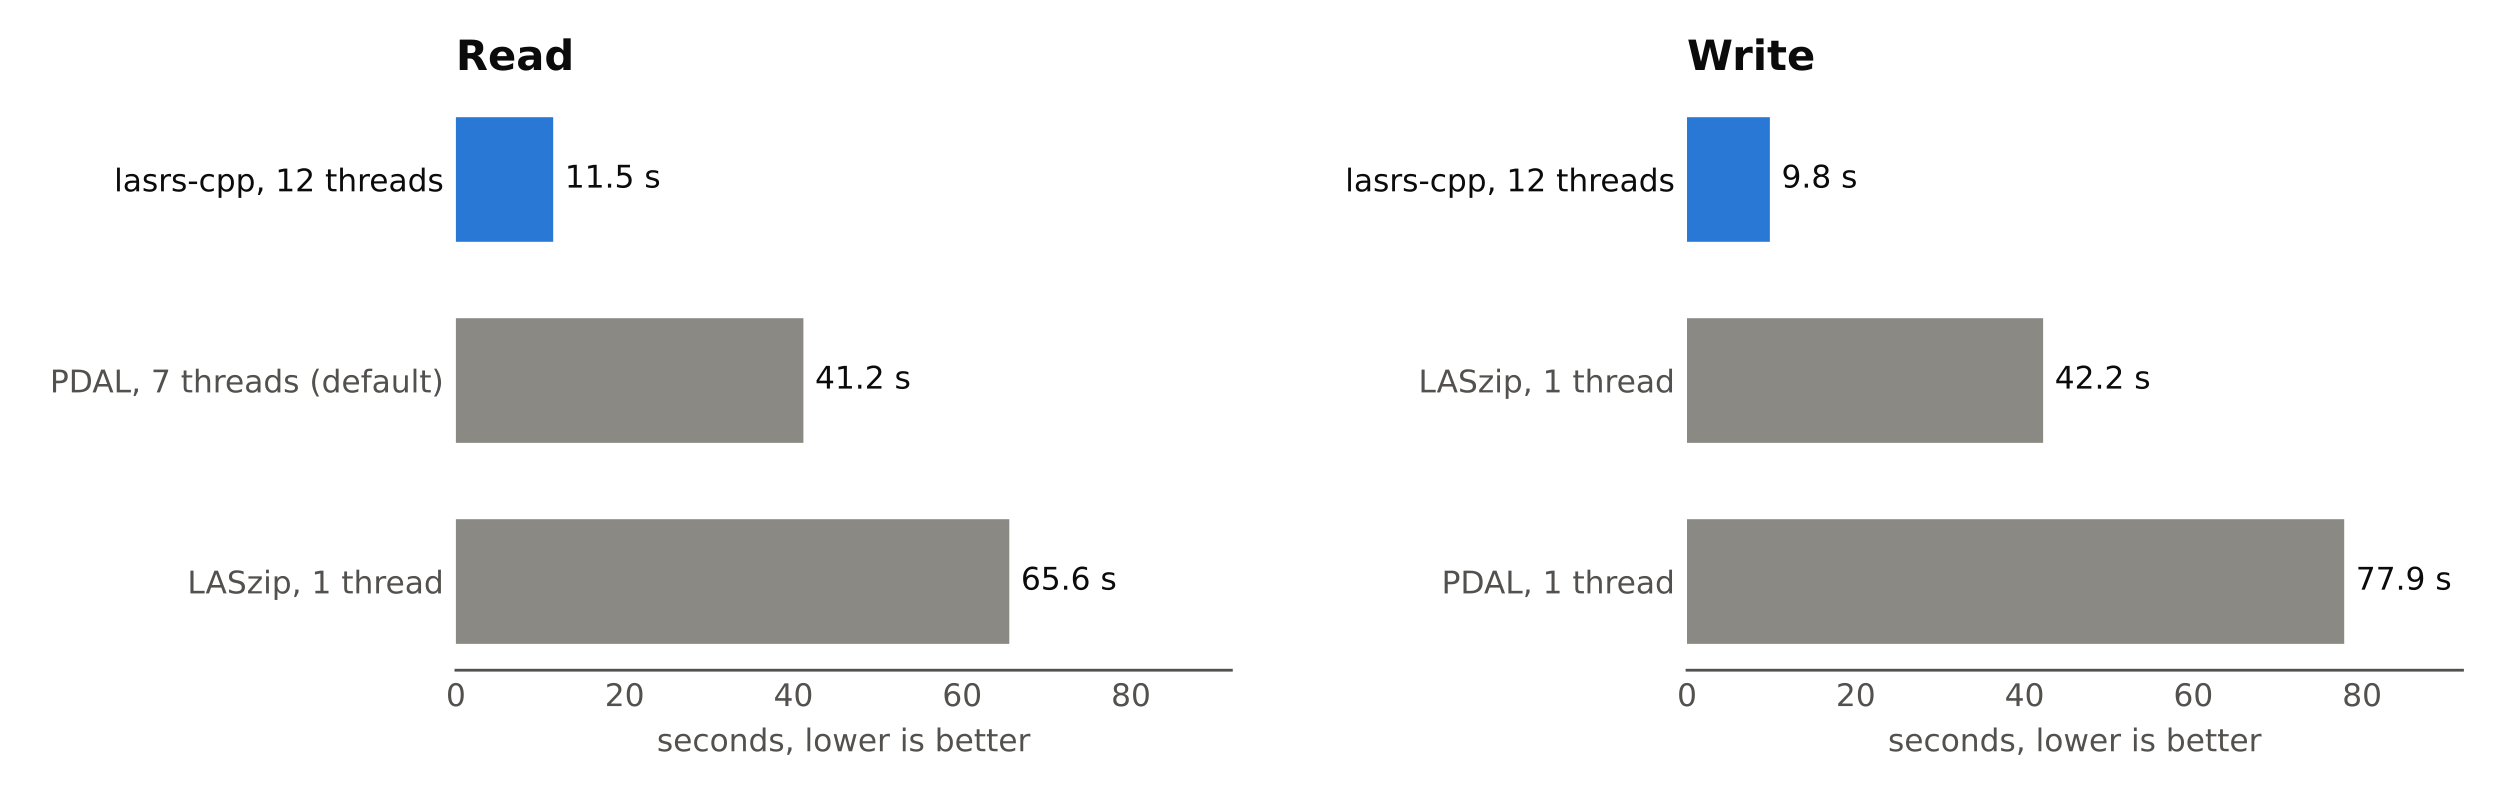
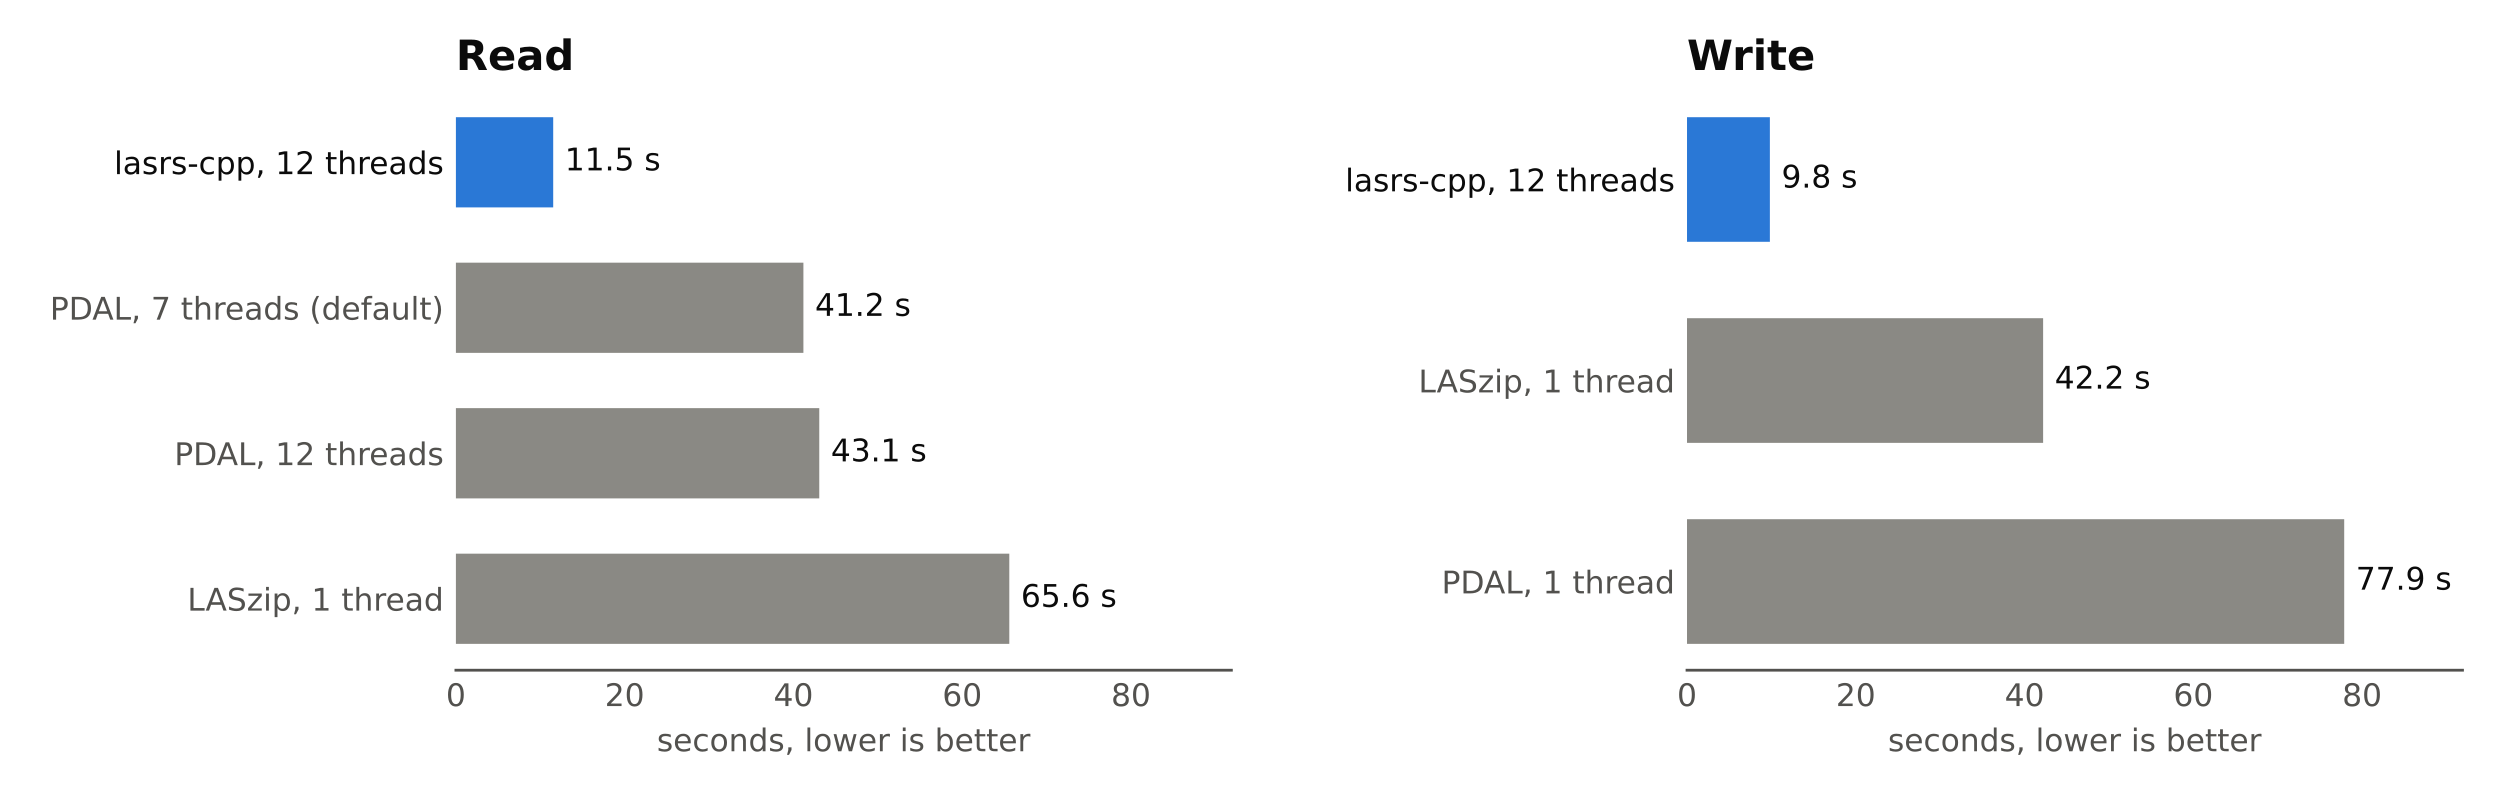
<svg xmlns="http://www.w3.org/2000/svg" xmlns:xlink="http://www.w3.org/1999/xlink" width="720pt" height="230.4pt" viewBox="0 0 720 230.4" version="1.1">
  <defs>
    <style type="text/css">*{stroke-linejoin: round; stroke-linecap: butt}</style>
  </defs>
  <g id="figure_1">
    <g id="patch_1">
      <path d="M 0 230.4  L 720 230.4  L 720 0  L 0 0  L 0 230.4  z " style="fill: none; opacity: 0" />
    </g>
    <g id="axes_1">
      <g id="patch_2">
        <path d="M 131.3 193.018  L 354.641 193.018  L 354.641 26.16  L 131.3 26.16  L 131.3 193.018  z " style="fill: none" />
      </g>
      <g id="patch_3">
-         <path d="M 131.3 185.433  L 290.679 185.433  L 290.679 149.538  L 131.3 149.538  z " clip-path="url(#p84e9745250)" style="fill: #8a8984" />
+         <path d="M 131.3 185.433  L 290.679 185.433  L 290.679 159.454  L 131.3 159.454  z " clip-path="url(#p84e9745250)" style="fill: #8a8984" />
      </g>
      <g id="patch_4">
-         <path d="M 131.3 127.537  L 231.38 127.537  L 231.38 91.641  L 131.3 91.641  z " clip-path="url(#p84e9745250)" style="fill: #8a8984" />
+         <path d="M 131.3 143.53  L 235.949 143.53  L 235.949 117.551  L 131.3 117.551  z " clip-path="url(#p84e9745250)" style="fill: #8a8984" />
      </g>
      <g id="patch_5">
-         <path d="M 131.3 69.64  L 159.321 69.64  L 159.321 33.744  L 131.3 33.744  z " clip-path="url(#p84e9745250)" style="fill: #2a78d6" />
+         <path d="M 131.3 101.627  L 231.38 101.627  L 231.38 75.647  L 131.3 75.647  z " clip-path="url(#p84e9745250)" style="fill: #8a8984" />
+       </g>
+       <g id="patch_6">
+         <path d="M 131.3 59.724  L 159.321 59.724  L 159.321 33.744  L 131.3 33.744  z " clip-path="url(#p84e9745250)" style="fill: #2a78d6" />
      </g>
      <g id="matplotlib.axis_1">
        <g id="xtick_1">
          <g id="line2d_1" />
          <g id="text_1">
            <g style="fill: #52514e" transform="translate(128.4369 203.3558) scale(0.09 -0.09)">
              <defs>
                <path id="DejaVuSans-13" d="M 2034 4250  Q 1547 4250 1301 3770  Q 1056 3291 1056 2328  Q 1056 1369 1301 889  Q 1547 409 2034 409  Q 2525 409 2770 889  Q 3016 1369 3016 2328  Q 3016 3291 2770 3770  Q 2525 4250 2034 4250  z M 2034 4750  Q 2819 4750 3233 4129  Q 3647 3509 3647 2328  Q 3647 1150 3233 529  Q 2819 -91 2034 -91  Q 1250 -91 836 529  Q 422 1150 422 2328  Q 422 3509 836 4129  Q 1250 4750 2034 4750  z " transform="scale(0.015625)" />
              </defs>
              <use xlink:href="#DejaVuSans-13" />
            </g>
          </g>
        </g>
        <g id="xtick_2">
          <g id="line2d_2" />
          <g id="text_2">
            <g style="fill: #52514e" transform="translate(174.1799 203.3558) scale(0.09 -0.09)">
              <defs>
                <path id="DejaVuSans-15" d="M 1228 531  L 3431 531  L 3431 0  L 469 0  L 469 531  Q 828 903 1448 1529  Q 2069 2156 2228 2338  Q 2531 2678 2651 2914  Q 2772 3150 2772 3378  Q 2772 3750 2511 3984  Q 2250 4219 1831 4219  Q 1534 4219 1204 4116  Q 875 4013 500 3803  L 500 4441  Q 881 4594 1212 4672  Q 1544 4750 1819 4750  Q 2544 4750 2975 4387  Q 3406 4025 3406 3419  Q 3406 3131 3298 2873  Q 3191 2616 2906 2266  Q 2828 2175 2409 1742  Q 1991 1309 1228 531  z " transform="scale(0.015625)" />
              </defs>
              <use xlink:href="#DejaVuSans-15" />
              <use xlink:href="#DejaVuSans-13" transform="translate(63.625 0)" />
            </g>
          </g>
        </g>
        <g id="xtick_3">
          <g id="line2d_3" />
          <g id="text_3">
            <g style="fill: #52514e" transform="translate(222.786 203.3558) scale(0.09 -0.09)">
              <defs>
                <path id="DejaVuSans-17" d="M 2419 4116  L 825 1625  L 2419 1625  L 2419 4116  z M 2253 4666  L 3047 4666  L 3047 1625  L 3713 1625  L 3713 1100  L 3047 1100  L 3047 0  L 2419 0  L 2419 1100  L 313 1100  L 313 1709  L 2253 4666  z " transform="scale(0.015625)" />
              </defs>
              <use xlink:href="#DejaVuSans-17" />
              <use xlink:href="#DejaVuSans-13" transform="translate(63.625 0)" />
            </g>
          </g>
        </g>
        <g id="xtick_4">
          <g id="line2d_4" />
          <g id="text_4">
            <g style="fill: #52514e" transform="translate(271.3921 203.3558) scale(0.09 -0.09)">
              <defs>
                <path id="DejaVuSans-19" d="M 2113 2584  Q 1688 2584 1439 2293  Q 1191 2003 1191 1497  Q 1191 994 1439 701  Q 1688 409 2113 409  Q 2538 409 2786 701  Q 3034 994 3034 1497  Q 3034 2003 2786 2293  Q 2538 2584 2113 2584  z M 3366 4563  L 3366 3988  Q 3128 4100 2886 4159  Q 2644 4219 2406 4219  Q 1781 4219 1451 3797  Q 1122 3375 1075 2522  Q 1259 2794 1537 2939  Q 1816 3084 2150 3084  Q 2853 3084 3261 2657  Q 3669 2231 3669 1497  Q 3669 778 3244 343  Q 2819 -91 2113 -91  Q 1303 -91 875 529  Q 447 1150 447 2328  Q 447 3434 972 4092  Q 1497 4750 2381 4750  Q 2619 4750 2861 4703  Q 3103 4656 3366 4563  z " transform="scale(0.015625)" />
              </defs>
              <use xlink:href="#DejaVuSans-19" />
              <use xlink:href="#DejaVuSans-13" transform="translate(63.625 0)" />
            </g>
          </g>
        </g>
        <g id="xtick_5">
          <g id="line2d_5" />
          <g id="text_5">
            <g style="fill: #52514e" transform="translate(319.9982 203.3558) scale(0.09 -0.09)">
              <defs>
                <path id="DejaVuSans-1b" d="M 2034 2216  Q 1584 2216 1326 1975  Q 1069 1734 1069 1313  Q 1069 891 1326 650  Q 1584 409 2034 409  Q 2484 409 2743 651  Q 3003 894 3003 1313  Q 3003 1734 2745 1975  Q 2488 2216 2034 2216  z M 1403 2484  Q 997 2584 770 2862  Q 544 3141 544 3541  Q 544 4100 942 4425  Q 1341 4750 2034 4750  Q 2731 4750 3128 4425  Q 3525 4100 3525 3541  Q 3525 3141 3298 2862  Q 3072 2584 2669 2484  Q 3125 2378 3379 2068  Q 3634 1759 3634 1313  Q 3634 634 3220 271  Q 2806 -91 2034 -91  Q 1263 -91 848 271  Q 434 634 434 1313  Q 434 1759 690 2068  Q 947 2378 1403 2484  z M 1172 3481  Q 1172 3119 1398 2916  Q 1625 2713 2034 2713  Q 2441 2713 2670 2916  Q 2900 3119 2900 3481  Q 2900 3844 2670 4047  Q 2441 4250 2034 4250  Q 1625 4250 1398 4047  Q 1172 3844 1172 3481  z " transform="scale(0.015625)" />
              </defs>
              <use xlink:href="#DejaVuSans-1b" />
              <use xlink:href="#DejaVuSans-13" transform="translate(63.625 0)" />
            </g>
          </g>
        </g>
        <g id="text_6">
          <g style="fill: #52514e" transform="translate(189.1865 216.3565) scale(0.09 -0.09)">
            <defs>
              <path id="DejaVuSans-56" d="M 2834 3397  L 2834 2853  Q 2591 2978 2328 3040  Q 2066 3103 1784 3103  Q 1356 3103 1142 2972  Q 928 2841 928 2578  Q 928 2378 1081 2264  Q 1234 2150 1697 2047  L 1894 2003  Q 2506 1872 2764 1633  Q 3022 1394 3022 966  Q 3022 478 2636 193  Q 2250 -91 1575 -91  Q 1294 -91 989 -36  Q 684 19 347 128  L 347 722  Q 666 556 975 473  Q 1284 391 1588 391  Q 1994 391 2212 530  Q 2431 669 2431 922  Q 2431 1156 2273 1281  Q 2116 1406 1581 1522  L 1381 1569  Q 847 1681 609 1914  Q 372 2147 372 2553  Q 372 3047 722 3315  Q 1072 3584 1716 3584  Q 2034 3584 2315 3537  Q 2597 3491 2834 3397  z " transform="scale(0.015625)" />
              <path id="DejaVuSans-48" d="M 3597 1894  L 3597 1613  L 953 1613  Q 991 1019 1311 708  Q 1631 397 2203 397  Q 2534 397 2845 478  Q 3156 559 3463 722  L 3463 178  Q 3153 47 2828 -22  Q 2503 -91 2169 -91  Q 1331 -91 842 396  Q 353 884 353 1716  Q 353 2575 817 3079  Q 1281 3584 2069 3584  Q 2775 3584 3186 3129  Q 3597 2675 3597 1894  z M 3022 2063  Q 3016 2534 2758 2815  Q 2500 3097 2075 3097  Q 1594 3097 1305 2825  Q 1016 2553 972 2059  L 3022 2063  z " transform="scale(0.015625)" />
              <path id="DejaVuSans-46" d="M 3122 3366  L 3122 2828  Q 2878 2963 2633 3030  Q 2388 3097 2138 3097  Q 1578 3097 1268 2742  Q 959 2388 959 1747  Q 959 1106 1268 751  Q 1578 397 2138 397  Q 2388 397 2633 464  Q 2878 531 3122 666  L 3122 134  Q 2881 22 2623 -34  Q 2366 -91 2075 -91  Q 1284 -91 818 406  Q 353 903 353 1747  Q 353 2603 823 3093  Q 1294 3584 2113 3584  Q 2378 3584 2631 3529  Q 2884 3475 3122 3366  z " transform="scale(0.015625)" />
              <path id="DejaVuSans-52" d="M 1959 3097  Q 1497 3097 1228 2736  Q 959 2375 959 1747  Q 959 1119 1226 758  Q 1494 397 1959 397  Q 2419 397 2687 759  Q 2956 1122 2956 1747  Q 2956 2369 2687 2733  Q 2419 3097 1959 3097  z M 1959 3584  Q 2709 3584 3137 3096  Q 3566 2609 3566 1747  Q 3566 888 3137 398  Q 2709 -91 1959 -91  Q 1206 -91 779 398  Q 353 888 353 1747  Q 353 2609 779 3096  Q 1206 3584 1959 3584  z " transform="scale(0.015625)" />
              <path id="DejaVuSans-51" d="M 3513 2113  L 3513 0  L 2938 0  L 2938 2094  Q 2938 2591 2744 2837  Q 2550 3084 2163 3084  Q 1697 3084 1428 2787  Q 1159 2491 1159 1978  L 1159 0  L 581 0  L 581 3500  L 1159 3500  L 1159 2956  Q 1366 3272 1645 3428  Q 1925 3584 2291 3584  Q 2894 3584 3203 3211  Q 3513 2838 3513 2113  z " transform="scale(0.015625)" />
              <path id="DejaVuSans-47" d="M 2906 2969  L 2906 4863  L 3481 4863  L 3481 0  L 2906 0  L 2906 525  Q 2725 213 2448 61  Q 2172 -91 1784 -91  Q 1150 -91 751 415  Q 353 922 353 1747  Q 353 2572 751 3078  Q 1150 3584 1784 3584  Q 2172 3584 2448 3432  Q 2725 3281 2906 2969  z M 947 1747  Q 947 1113 1208 752  Q 1469 391 1925 391  Q 2381 391 2643 752  Q 2906 1113 2906 1747  Q 2906 2381 2643 2742  Q 2381 3103 1925 3103  Q 1469 3103 1208 2742  Q 947 2381 947 1747  z " transform="scale(0.015625)" />
              <path id="DejaVuSans-f" d="M 750 794  L 1409 794  L 1409 256  L 897 -744  L 494 -744  L 750 256  L 750 794  z " transform="scale(0.015625)" />
              <path id="DejaVuSans-3" transform="scale(0.015625)" />
              <path id="DejaVuSans-4f" d="M 603 4863  L 1178 4863  L 1178 0  L 603 0  L 603 4863  z " transform="scale(0.015625)" />
              <path id="DejaVuSans-5a" d="M 269 3500  L 844 3500  L 1563 769  L 2278 3500  L 2956 3500  L 3675 769  L 4391 3500  L 4966 3500  L 4050 0  L 3372 0  L 2619 2869  L 1863 0  L 1184 0  L 269 3500  z " transform="scale(0.015625)" />
              <path id="DejaVuSans-55" d="M 2631 2963  Q 2534 3019 2420 3045  Q 2306 3072 2169 3072  Q 1681 3072 1420 2755  Q 1159 2438 1159 1844  L 1159 0  L 581 0  L 581 3500  L 1159 3500  L 1159 2956  Q 1341 3275 1631 3429  Q 1922 3584 2338 3584  Q 2397 3584 2469 3576  Q 2541 3569 2628 3553  L 2631 2963  z " transform="scale(0.015625)" />
              <path id="DejaVuSans-4c" d="M 603 3500  L 1178 3500  L 1178 0  L 603 0  L 603 3500  z M 603 4863  L 1178 4863  L 1178 4134  L 603 4134  L 603 4863  z " transform="scale(0.015625)" />
              <path id="DejaVuSans-45" d="M 3116 1747  Q 3116 2381 2855 2742  Q 2594 3103 2138 3103  Q 1681 3103 1420 2742  Q 1159 2381 1159 1747  Q 1159 1113 1420 752  Q 1681 391 2138 391  Q 2594 391 2855 752  Q 3116 1113 3116 1747  z M 1159 2969  Q 1341 3281 1617 3432  Q 1894 3584 2278 3584  Q 2916 3584 3314 3078  Q 3713 2572 3713 1747  Q 3713 922 3314 415  Q 2916 -91 2278 -91  Q 1894 -91 1617 61  Q 1341 213 1159 525  L 1159 0  L 581 0  L 581 4863  L 1159 4863  L 1159 2969  z " transform="scale(0.015625)" />
              <path id="DejaVuSans-57" d="M 1172 4494  L 1172 3500  L 2356 3500  L 2356 3053  L 1172 3053  L 1172 1153  Q 1172 725 1289 603  Q 1406 481 1766 481  L 2356 481  L 2356 0  L 1766 0  Q 1100 0 847 248  Q 594 497 594 1153  L 594 3053  L 172 3053  L 172 3500  L 594 3500  L 594 4494  L 1172 4494  z " transform="scale(0.015625)" />
            </defs>
            <use xlink:href="#DejaVuSans-56" />
            <use xlink:href="#DejaVuSans-48" transform="translate(52.09375 0)" />
            <use xlink:href="#DejaVuSans-46" transform="translate(113.625 0)" />
            <use xlink:href="#DejaVuSans-52" transform="translate(168.6094 0)" />
            <use xlink:href="#DejaVuSans-51" transform="translate(229.7969 0)" />
            <use xlink:href="#DejaVuSans-47" transform="translate(293.1719 0)" />
            <use xlink:href="#DejaVuSans-56" transform="translate(356.6562 0)" />
            <use xlink:href="#DejaVuSans-f" transform="translate(408.75 0)" />
            <use xlink:href="#DejaVuSans-3" transform="translate(440.5312 0)" />
            <use xlink:href="#DejaVuSans-4f" transform="translate(472.3125 0)" />
            <use xlink:href="#DejaVuSans-52" transform="translate(500.0938 0)" />
            <use xlink:href="#DejaVuSans-5a" transform="translate(561.2812 0)" />
            <use xlink:href="#DejaVuSans-48" transform="translate(643.0625 0)" />
            <use xlink:href="#DejaVuSans-55" transform="translate(704.5938 0)" />
            <use xlink:href="#DejaVuSans-3" transform="translate(745.7031 0)" />
            <use xlink:href="#DejaVuSans-4c" transform="translate(777.4844 0)" />
            <use xlink:href="#DejaVuSans-56" transform="translate(805.2656 0)" />
            <use xlink:href="#DejaVuSans-3" transform="translate(857.3594 0)" />
            <use xlink:href="#DejaVuSans-45" transform="translate(889.1406 0)" />
            <use xlink:href="#DejaVuSans-48" transform="translate(952.625 0)" />
            <use xlink:href="#DejaVuSans-57" transform="translate(1014.156 0)" />
            <use xlink:href="#DejaVuSans-57" transform="translate(1053.359 0)" />
            <use xlink:href="#DejaVuSans-48" transform="translate(1092.562 0)" />
            <use xlink:href="#DejaVuSans-55" transform="translate(1154.094 0)" />
          </g>
        </g>
      </g>
      <g id="matplotlib.axis_2">
        <g id="ytick_1">
          <g id="line2d_6" />
          <g id="text_7">
-             <g style="fill: #52514e" transform="translate(53.96344 170.9048) scale(0.09 -0.09)">
+             <g style="fill: #52514e" transform="translate(53.96344 175.8628) scale(0.09 -0.09)">
              <defs>
                <path id="DejaVuSans-2f" d="M 628 4666  L 1259 4666  L 1259 531  L 3531 531  L 3531 0  L 628 0  L 628 4666  z " transform="scale(0.015625)" />
                <path id="DejaVuSans-24" d="M 2188 4044  L 1331 1722  L 3047 1722  L 2188 4044  z M 1831 4666  L 2547 4666  L 4325 0  L 3669 0  L 3244 1197  L 1141 1197  L 716 0  L 50 0  L 1831 4666  z " transform="scale(0.015625)" />
                <path id="DejaVuSans-36" d="M 3425 4513  L 3425 3897  Q 3066 4069 2747 4153  Q 2428 4238 2131 4238  Q 1616 4238 1336 4038  Q 1056 3838 1056 3469  Q 1056 3159 1242 3001  Q 1428 2844 1947 2747  L 2328 2669  Q 3034 2534 3370 2195  Q 3706 1856 3706 1288  Q 3706 609 3251 259  Q 2797 -91 1919 -91  Q 1588 -91 1214 -16  Q 841 59 441 206  L 441 856  Q 825 641 1194 531  Q 1563 422 1919 422  Q 2459 422 2753 634  Q 3047 847 3047 1241  Q 3047 1584 2836 1778  Q 2625 1972 2144 2069  L 1759 2144  Q 1053 2284 737 2584  Q 422 2884 422 3419  Q 422 4038 858 4394  Q 1294 4750 2059 4750  Q 2388 4750 2728 4690  Q 3069 4631 3425 4513  z " transform="scale(0.015625)" />
                <path id="DejaVuSans-5d" d="M 353 3500  L 3084 3500  L 3084 2975  L 922 459  L 3084 459  L 3084 0  L 275 0  L 275 525  L 2438 3041  L 353 3041  L 353 3500  z " transform="scale(0.015625)" />
                <path id="DejaVuSans-53" d="M 1159 525  L 1159 -1331  L 581 -1331  L 581 3500  L 1159 3500  L 1159 2969  Q 1341 3281 1617 3432  Q 1894 3584 2278 3584  Q 2916 3584 3314 3078  Q 3713 2572 3713 1747  Q 3713 922 3314 415  Q 2916 -91 2278 -91  Q 1894 -91 1617 61  Q 1341 213 1159 525  z M 3116 1747  Q 3116 2381 2855 2742  Q 2594 3103 2138 3103  Q 1681 3103 1420 2742  Q 1159 2381 1159 1747  Q 1159 1113 1420 752  Q 1681 391 2138 391  Q 2594 391 2855 752  Q 3116 1113 3116 1747  z " transform="scale(0.015625)" />
                <path id="DejaVuSans-14" d="M 794 531  L 1825 531  L 1825 4091  L 703 3866  L 703 4441  L 1819 4666  L 2450 4666  L 2450 531  L 3481 531  L 3481 0  L 794 0  L 794 531  z " transform="scale(0.015625)" />
                <path id="DejaVuSans-4b" d="M 3513 2113  L 3513 0  L 2938 0  L 2938 2094  Q 2938 2591 2744 2837  Q 2550 3084 2163 3084  Q 1697 3084 1428 2787  Q 1159 2491 1159 1978  L 1159 0  L 581 0  L 581 4863  L 1159 4863  L 1159 2956  Q 1366 3272 1645 3428  Q 1925 3584 2291 3584  Q 2894 3584 3203 3211  Q 3513 2838 3513 2113  z " transform="scale(0.015625)" />
                <path id="DejaVuSans-44" d="M 2194 1759  Q 1497 1759 1228 1600  Q 959 1441 959 1056  Q 959 750 1161 570  Q 1363 391 1709 391  Q 2188 391 2477 730  Q 2766 1069 2766 1631  L 2766 1759  L 2194 1759  z M 3341 1997  L 3341 0  L 2766 0  L 2766 531  Q 2569 213 2275 61  Q 1981 -91 1556 -91  Q 1019 -91 701 211  Q 384 513 384 1019  Q 384 1609 779 1909  Q 1175 2209 1959 2209  L 2766 2209  L 2766 2266  Q 2766 2663 2505 2880  Q 2244 3097 1772 3097  Q 1472 3097 1187 3025  Q 903 2953 641 2809  L 641 3341  Q 956 3463 1253 3523  Q 1550 3584 1831 3584  Q 2591 3584 2966 3190  Q 3341 2797 3341 1997  z " transform="scale(0.015625)" />
              </defs>
              <use xlink:href="#DejaVuSans-2f" />
              <use xlink:href="#DejaVuSans-24" transform="translate(58.01562 0)" />
              <use xlink:href="#DejaVuSans-36" transform="translate(126.4219 0)" />
              <use xlink:href="#DejaVuSans-5d" transform="translate(189.9062 0)" />
              <use xlink:href="#DejaVuSans-4c" transform="translate(242.3906 0)" />
              <use xlink:href="#DejaVuSans-53" transform="translate(270.1719 0)" />
              <use xlink:href="#DejaVuSans-f" transform="translate(333.6562 0)" />
              <use xlink:href="#DejaVuSans-3" transform="translate(365.4375 0)" />
              <use xlink:href="#DejaVuSans-14" transform="translate(397.2188 0)" />
              <use xlink:href="#DejaVuSans-3" transform="translate(460.8438 0)" />
              <use xlink:href="#DejaVuSans-57" transform="translate(492.625 0)" />
              <use xlink:href="#DejaVuSans-4b" transform="translate(531.8281 0)" />
              <use xlink:href="#DejaVuSans-55" transform="translate(595.2031 0)" />
              <use xlink:href="#DejaVuSans-48" transform="translate(634.1094 0)" />
              <use xlink:href="#DejaVuSans-44" transform="translate(695.6406 0)" />
              <use xlink:href="#DejaVuSans-47" transform="translate(756.9219 0)" />
            </g>
          </g>
        </g>
        <g id="ytick_2">
          <g id="line2d_7" />
          <g id="text_8">
-             <g style="fill: #52514e" transform="translate(14.38312 113.0082) scale(0.09 -0.09)">
+             <g style="fill: #52514e" transform="translate(50.20734 133.9598) scale(0.09 -0.09)">
              <defs>
                <path id="DejaVuSans-33" d="M 1259 4147  L 1259 2394  L 2053 2394  Q 2494 2394 2734 2622  Q 2975 2850 2975 3272  Q 2975 3691 2734 3919  Q 2494 4147 2053 4147  L 1259 4147  z M 628 4666  L 2053 4666  Q 2838 4666 3239 4311  Q 3641 3956 3641 3272  Q 3641 2581 3239 2228  Q 2838 1875 2053 1875  L 1259 1875  L 1259 0  L 628 0  L 628 4666  z " transform="scale(0.015625)" />
                <path id="DejaVuSans-27" d="M 1259 4147  L 1259 519  L 2022 519  Q 2988 519 3436 956  Q 3884 1394 3884 2338  Q 3884 3275 3436 3711  Q 2988 4147 2022 4147  L 1259 4147  z M 628 4666  L 1925 4666  Q 3281 4666 3915 4102  Q 4550 3538 4550 2338  Q 4550 1131 3912 565  Q 3275 0 1925 0  L 628 0  L 628 4666  z " transform="scale(0.015625)" />
+               </defs>
+               <use xlink:href="#DejaVuSans-33" />
+               <use xlink:href="#DejaVuSans-27" transform="translate(60.29688 0)" />
+               <use xlink:href="#DejaVuSans-24" transform="translate(135.5469 0)" />
+               <use xlink:href="#DejaVuSans-2f" transform="translate(203.9531 0)" />
+               <use xlink:href="#DejaVuSans-f" transform="translate(259.6719 0)" />
+               <use xlink:href="#DejaVuSans-3" transform="translate(291.4531 0)" />
+               <use xlink:href="#DejaVuSans-14" transform="translate(323.2344 0)" />
+               <use xlink:href="#DejaVuSans-15" transform="translate(386.8594 0)" />
+               <use xlink:href="#DejaVuSans-3" transform="translate(450.4844 0)" />
+               <use xlink:href="#DejaVuSans-57" transform="translate(482.2656 0)" />
+               <use xlink:href="#DejaVuSans-4b" transform="translate(521.4688 0)" />
+               <use xlink:href="#DejaVuSans-55" transform="translate(584.8438 0)" />
+               <use xlink:href="#DejaVuSans-48" transform="translate(623.75 0)" />
+               <use xlink:href="#DejaVuSans-44" transform="translate(685.2812 0)" />
+               <use xlink:href="#DejaVuSans-47" transform="translate(746.5625 0)" />
+               <use xlink:href="#DejaVuSans-56" transform="translate(810.0469 0)" />
+             </g>
+           </g>
+         </g>
+         <g id="ytick_3">
+           <g id="line2d_8" />
+           <g id="text_9">
+             <g style="fill: #52514e" transform="translate(14.38312 92.05672) scale(0.09 -0.09)">
+               <defs>
                <path id="DejaVuSans-1a" d="M 525 4666  L 3525 4666  L 3525 4397  L 1831 0  L 1172 0  L 2766 4134  L 525 4134  L 525 4666  z " transform="scale(0.015625)" />
                <path id="DejaVuSans-b" d="M 1984 4856  Q 1566 4138 1362 3434  Q 1159 2731 1159 2009  Q 1159 1288 1364 580  Q 1569 -128 1984 -844  L 1484 -844  Q 1016 -109 783 600  Q 550 1309 550 2009  Q 550 2706 781 3412  Q 1013 4119 1484 4856  L 1984 4856  z " transform="scale(0.015625)" />
                <path id="DejaVuSans-49" d="M 2375 4863  L 2375 4384  L 1825 4384  Q 1516 4384 1395 4259  Q 1275 4134 1275 3809  L 1275 3500  L 2222 3500  L 2222 3053  L 1275 3053  L 1275 0  L 697 0  L 697 3053  L 147 3053  L 147 3500  L 697 3500  L 697 3744  Q 697 4328 969 4595  Q 1241 4863 1831 4863  L 2375 4863  z " transform="scale(0.015625)" />
                <path id="DejaVuSans-58" d="M 544 1381  L 544 3500  L 1119 3500  L 1119 1403  Q 1119 906 1312 657  Q 1506 409 1894 409  Q 2359 409 2629 706  Q 2900 1003 2900 1516  L 2900 3500  L 3475 3500  L 3475 0  L 2900 0  L 2900 538  Q 2691 219 2414 64  Q 2138 -91 1772 -91  Q 1169 -91 856 284  Q 544 659 544 1381  z M 1991 3584  L 1991 3584  z " transform="scale(0.015625)" />
                <path id="DejaVuSans-c" d="M 513 4856  L 1013 4856  Q 1481 4119 1714 3412  Q 1947 2706 1947 2009  Q 1947 1309 1714 600  Q 1481 -109 1013 -844  L 513 -844  Q 928 -128 1133 580  Q 1338 1288 1338 2009  Q 1338 2731 1133 3434  Q 928 4138 513 4856  z " transform="scale(0.015625)" />
              </defs>
              <use xlink:href="#DejaVuSans-33" />
              <use xlink:href="#DejaVuSans-27" transform="translate(60.29688 0)" />
              <use xlink:href="#DejaVuSans-24" transform="translate(135.5469 0)" />
              <use xlink:href="#DejaVuSans-2f" transform="translate(203.9531 0)" />
              <use xlink:href="#DejaVuSans-f" transform="translate(259.6719 0)" />
              <use xlink:href="#DejaVuSans-3" transform="translate(291.4531 0)" />
              <use xlink:href="#DejaVuSans-1a" transform="translate(323.2344 0)" />
              <use xlink:href="#DejaVuSans-3" transform="translate(386.8594 0)" />
              <use xlink:href="#DejaVuSans-57" transform="translate(418.6406 0)" />
              <use xlink:href="#DejaVuSans-4b" transform="translate(457.8438 0)" />
              <use xlink:href="#DejaVuSans-55" transform="translate(521.2188 0)" />
              <use xlink:href="#DejaVuSans-48" transform="translate(560.125 0)" />
              <use xlink:href="#DejaVuSans-44" transform="translate(621.6562 0)" />
              <use xlink:href="#DejaVuSans-47" transform="translate(682.9375 0)" />
              <use xlink:href="#DejaVuSans-56" transform="translate(746.4219 0)" />
              <use xlink:href="#DejaVuSans-3" transform="translate(798.5156 0)" />
              <use xlink:href="#DejaVuSans-b" transform="translate(830.2969 0)" />
              <use xlink:href="#DejaVuSans-47" transform="translate(869.3125 0)" />
              <use xlink:href="#DejaVuSans-48" transform="translate(932.7969 0)" />
              <use xlink:href="#DejaVuSans-49" transform="translate(994.3281 0)" />
              <use xlink:href="#DejaVuSans-44" transform="translate(1029.531 0)" />
              <use xlink:href="#DejaVuSans-58" transform="translate(1090.812 0)" />
              <use xlink:href="#DejaVuSans-4f" transform="translate(1154.188 0)" />
              <use xlink:href="#DejaVuSans-57" transform="translate(1181.969 0)" />
              <use xlink:href="#DejaVuSans-c" transform="translate(1221.172 0)" />
            </g>
          </g>
        </g>
-         <g id="ytick_3">
-           <g id="line2d_8" />
-           <g id="text_9">
-             <g style="fill: #0b0b0b" transform="translate(32.86266 55.11168) scale(0.09 -0.09)">
+         <g id="ytick_4">
+           <g id="line2d_9" />
+           <g id="text_10">
+             <g style="fill: #0b0b0b" transform="translate(32.86266 50.15369) scale(0.09 -0.09)">
              <defs>
                <path id="DejaVuSans-10" d="M 313 2009  L 1997 2009  L 1997 1497  L 313 1497  L 313 2009  z " transform="scale(0.015625)" />
              </defs>
              <use xlink:href="#DejaVuSans-4f" />
              <use xlink:href="#DejaVuSans-44" transform="translate(27.78125 0)" />
              <use xlink:href="#DejaVuSans-56" transform="translate(89.0625 0)" />
              <use xlink:href="#DejaVuSans-55" transform="translate(141.1562 0)" />
              <use xlink:href="#DejaVuSans-56" transform="translate(182.2656 0)" />
              <use xlink:href="#DejaVuSans-10" transform="translate(234.3594 0)" />
              <use xlink:href="#DejaVuSans-46" transform="translate(270.4375 0)" />
              <use xlink:href="#DejaVuSans-53" transform="translate(325.4219 0)" />
              <use xlink:href="#DejaVuSans-53" transform="translate(388.9062 0)" />
              <use xlink:href="#DejaVuSans-f" transform="translate(452.3906 0)" />
              <use xlink:href="#DejaVuSans-3" transform="translate(484.1719 0)" />
              <use xlink:href="#DejaVuSans-14" transform="translate(515.9531 0)" />
              <use xlink:href="#DejaVuSans-15" transform="translate(579.5781 0)" />
              <use xlink:href="#DejaVuSans-3" transform="translate(643.2031 0)" />
              <use xlink:href="#DejaVuSans-57" transform="translate(674.9844 0)" />
              <use xlink:href="#DejaVuSans-4b" transform="translate(714.1875 0)" />
              <use xlink:href="#DejaVuSans-55" transform="translate(777.5625 0)" />
              <use xlink:href="#DejaVuSans-48" transform="translate(816.4688 0)" />
              <use xlink:href="#DejaVuSans-44" transform="translate(878 0)" />
              <use xlink:href="#DejaVuSans-47" transform="translate(939.2812 0)" />
              <use xlink:href="#DejaVuSans-56" transform="translate(1002.766 0)" />
            </g>
          </g>
        </g>
      </g>
-       <g id="patch_6">
+       <g id="patch_7">
        <path d="M 131.3 193.018  L 354.641 193.018  " style="fill: none; stroke: #52514e; stroke-width: 0.8; stroke-linejoin: miter; stroke-linecap: square" />
      </g>
-       <g id="text_10">
-         <g style="fill: #0b0b0b" transform="translate(294.0296 169.8234) scale(0.09 -0.09)">
+       <g id="text_11">
+         <g style="fill: #0b0b0b" transform="translate(294.0296 174.7814) scale(0.09 -0.09)">
          <defs>
            <path id="DejaVuSans-18" d="M 691 4666  L 3169 4666  L 3169 4134  L 1269 4134  L 1269 2991  Q 1406 3038 1543 3061  Q 1681 3084 1819 3084  Q 2600 3084 3056 2656  Q 3513 2228 3513 1497  Q 3513 744 3044 326  Q 2575 -91 1722 -91  Q 1428 -91 1123 -41  Q 819 9 494 109  L 494 744  Q 775 591 1075 516  Q 1375 441 1709 441  Q 2250 441 2565 725  Q 2881 1009 2881 1497  Q 2881 1984 2565 2268  Q 2250 2553 1709 2553  Q 1456 2553 1204 2497  Q 953 2441 691 2322  L 691 4666  z " transform="scale(0.015625)" />
            <path id="DejaVuSans-11" d="M 684 794  L 1344 794  L 1344 0  L 684 0  L 684 794  z " transform="scale(0.015625)" />
          </defs>
          <use xlink:href="#DejaVuSans-19" />
          <use xlink:href="#DejaVuSans-18" transform="translate(63.625 0)" />
          <use xlink:href="#DejaVuSans-11" transform="translate(127.25 0)" />
          <use xlink:href="#DejaVuSans-19" transform="translate(159.0312 0)" />
          <use xlink:href="#DejaVuSans-3" transform="translate(222.6562 0)" />
          <use xlink:href="#DejaVuSans-56" transform="translate(254.4375 0)" />
        </g>
      </g>
-       <g id="text_11">
-         <g style="fill: #0b0b0b" transform="translate(234.7301 111.9268) scale(0.09 -0.09)">
+       <g id="text_12">
+         <g style="fill: #0b0b0b" transform="translate(239.2991 132.8784) scale(0.09 -0.09)">
+           <defs>
+             <path id="DejaVuSans-16" d="M 2597 2516  Q 3050 2419 3304 2112  Q 3559 1806 3559 1356  Q 3559 666 3084 287  Q 2609 -91 1734 -91  Q 1441 -91 1130 -33  Q 819 25 488 141  L 488 750  Q 750 597 1062 519  Q 1375 441 1716 441  Q 2309 441 2620 675  Q 2931 909 2931 1356  Q 2931 1769 2642 2001  Q 2353 2234 1838 2234  L 1294 2234  L 1294 2753  L 1863 2753  Q 2328 2753 2575 2939  Q 2822 3125 2822 3475  Q 2822 3834 2567 4026  Q 2313 4219 1838 4219  Q 1578 4219 1281 4162  Q 984 4106 628 3988  L 628 4550  Q 988 4650 1302 4700  Q 1616 4750 1894 4750  Q 2613 4750 3031 4423  Q 3450 4097 3450 3541  Q 3450 3153 3228 2886  Q 3006 2619 2597 2516  z " transform="scale(0.015625)" />
+           </defs>
+           <use xlink:href="#DejaVuSans-17" />
+           <use xlink:href="#DejaVuSans-16" transform="translate(63.625 0)" />
+           <use xlink:href="#DejaVuSans-11" transform="translate(127.25 0)" />
+           <use xlink:href="#DejaVuSans-14" transform="translate(159.0312 0)" />
+           <use xlink:href="#DejaVuSans-3" transform="translate(222.6562 0)" />
+           <use xlink:href="#DejaVuSans-56" transform="translate(254.4375 0)" />
+         </g>
+       </g>
+       <g id="text_13">
+         <g style="fill: #0b0b0b" transform="translate(234.7301 90.97532) scale(0.09 -0.09)">
          <use xlink:href="#DejaVuSans-17" />
          <use xlink:href="#DejaVuSans-14" transform="translate(63.625 0)" />
          <use xlink:href="#DejaVuSans-11" transform="translate(127.25 0)" />
          <use xlink:href="#DejaVuSans-15" transform="translate(159.0312 0)" />
          <use xlink:href="#DejaVuSans-3" transform="translate(222.6562 0)" />
          <use xlink:href="#DejaVuSans-56" transform="translate(254.4375 0)" />
        </g>
      </g>
-       <g id="text_12">
-         <g style="fill: #0b0b0b" transform="translate(162.6715 54.03027) scale(0.09 -0.09)">
+       <g id="text_14">
+         <g style="fill: #0b0b0b" transform="translate(162.6715 49.07228) scale(0.09 -0.09)">
          <use xlink:href="#DejaVuSans-14" />
          <use xlink:href="#DejaVuSans-14" transform="translate(63.625 0)" />
          <use xlink:href="#DejaVuSans-11" transform="translate(127.25 0)" />
          <use xlink:href="#DejaVuSans-18" transform="translate(159.0312 0)" />
          <use xlink:href="#DejaVuSans-3" transform="translate(222.6562 0)" />
          <use xlink:href="#DejaVuSans-56" transform="translate(254.4375 0)" />
        </g>
      </g>
-       <g id="text_13">
+       <g id="text_15">
        <g style="fill: #0b0b0b" transform="translate(131.3 20.16) scale(0.12 -0.12)">
          <defs>
            <path id="DejaVuSans-Bold-35" d="M 2297 2597  Q 2675 2597 2839 2737  Q 3003 2878 3003 3200  Q 3003 3519 2839 3656  Q 2675 3794 2297 3794  L 1791 3794  L 1791 2597  L 2297 2597  z M 1791 1766  L 1791 0  L 588 0  L 588 4666  L 2425 4666  Q 3347 4666 3776 4356  Q 4206 4047 4206 3378  Q 4206 2916 3982 2619  Q 3759 2322 3309 2181  Q 3556 2125 3751 1926  Q 3947 1728 4147 1325  L 4800 0  L 3519 0  L 2950 1159  Q 2778 1509 2601 1637  Q 2425 1766 2131 1766  L 1791 1766  z " transform="scale(0.015625)" />
            <path id="DejaVuSans-Bold-48" d="M 4031 1759  L 4031 1441  L 1416 1441  Q 1456 1047 1700 850  Q 1944 653 2381 653  Q 2734 653 3104 758  Q 3475 863 3866 1075  L 3866 213  Q 3469 63 3072 -14  Q 2675 -91 2278 -91  Q 1328 -91 801 392  Q 275 875 275 1747  Q 275 2603 792 3093  Q 1309 3584 2216 3584  Q 3041 3584 3536 3087  Q 4031 2591 4031 1759  z M 2881 2131  Q 2881 2450 2695 2645  Q 2509 2841 2209 2841  Q 1884 2841 1681 2658  Q 1478 2475 1428 2131  L 2881 2131  z " transform="scale(0.015625)" />
            <path id="DejaVuSans-Bold-44" d="M 2106 1575  Q 1756 1575 1579 1456  Q 1403 1338 1403 1106  Q 1403 894 1545 773  Q 1688 653 1941 653  Q 2256 653 2472 879  Q 2688 1106 2688 1447  L 2688 1575  L 2106 1575  z M 3816 1997  L 3816 0  L 2688 0  L 2688 519  Q 2463 200 2181 54  Q 1900 -91 1497 -91  Q 953 -91 614 226  Q 275 544 275 1050  Q 275 1666 698 1953  Q 1122 2241 2028 2241  L 2688 2241  L 2688 2328  Q 2688 2594 2478 2717  Q 2269 2841 1825 2841  Q 1466 2841 1156 2769  Q 847 2697 581 2553  L 581 3406  Q 941 3494 1303 3539  Q 1666 3584 2028 3584  Q 2975 3584 3395 3211  Q 3816 2838 3816 1997  z " transform="scale(0.015625)" />
            <path id="DejaVuSans-Bold-47" d="M 2919 2988  L 2919 4863  L 4044 4863  L 4044 0  L 2919 0  L 2919 506  Q 2688 197 2409 53  Q 2131 -91 1766 -91  Q 1119 -91 703 423  Q 288 938 288 1747  Q 288 2556 703 3070  Q 1119 3584 1766 3584  Q 2128 3584 2408 3439  Q 2688 3294 2919 2988  z M 2181 722  Q 2541 722 2730 984  Q 2919 1247 2919 1747  Q 2919 2247 2730 2509  Q 2541 2772 2181 2772  Q 1825 2772 1636 2509  Q 1447 2247 1447 1747  Q 1447 1247 1636 984  Q 1825 722 2181 722  z " transform="scale(0.015625)" />
          </defs>
          <use xlink:href="#DejaVuSans-Bold-35" />
          <use xlink:href="#DejaVuSans-Bold-48" transform="translate(77 0)" />
          <use xlink:href="#DejaVuSans-Bold-44" transform="translate(144.8281 0)" />
          <use xlink:href="#DejaVuSans-Bold-47" transform="translate(212.3125 0)" />
        </g>
      </g>
    </g>
    <g id="axes_2">
-       <g id="patch_7">
+       <g id="patch_8">
        <path d="M 485.859 193.018  L 709.2 193.018  L 709.2 26.16  L 485.859 26.16  L 485.859 193.018  z " style="fill: none" />
      </g>
-       <g id="patch_8">
+       <g id="patch_9">
        <path d="M 485.859 185.433  L 675.131 185.433  L 675.131 149.538  L 485.859 149.538  z " clip-path="url(#p8b054b6007)" style="fill: #8a8984" />
      </g>
-       <g id="patch_9">
+       <g id="patch_10">
        <path d="M 485.859 127.537  L 588.418 127.537  L 588.418 91.641  L 485.859 91.641  z " clip-path="url(#p8b054b6007)" style="fill: #8a8984" />
      </g>
-       <g id="patch_10">
+       <g id="patch_11">
        <path d="M 485.859 69.64  L 509.724 69.64  L 509.724 33.744  L 485.859 33.744  z " clip-path="url(#p8b054b6007)" style="fill: #2a78d6" />
      </g>
      <g id="matplotlib.axis_3">
        <g id="xtick_6">
-           <g id="line2d_9" />
-           <g id="text_14">
+           <g id="line2d_10" />
+           <g id="text_16">
            <g style="fill: #52514e" transform="translate(482.9956 203.3558) scale(0.09 -0.09)">
              <use xlink:href="#DejaVuSans-13" />
            </g>
          </g>
        </g>
        <g id="xtick_7">
-           <g id="line2d_10" />
-           <g id="text_15">
+           <g id="line2d_11" />
+           <g id="text_17">
            <g style="fill: #52514e" transform="translate(528.7386 203.3558) scale(0.09 -0.09)">
              <use xlink:href="#DejaVuSans-15" />
              <use xlink:href="#DejaVuSans-13" transform="translate(63.625 0)" />
            </g>
          </g>
        </g>
        <g id="xtick_8">
-           <g id="line2d_11" />
-           <g id="text_16">
+           <g id="line2d_12" />
+           <g id="text_18">
            <g style="fill: #52514e" transform="translate(577.3447 203.3558) scale(0.09 -0.09)">
              <use xlink:href="#DejaVuSans-17" />
              <use xlink:href="#DejaVuSans-13" transform="translate(63.625 0)" />
            </g>
          </g>
        </g>
        <g id="xtick_9">
-           <g id="line2d_12" />
-           <g id="text_17">
+           <g id="line2d_13" />
+           <g id="text_19">
            <g style="fill: #52514e" transform="translate(625.9509 203.3558) scale(0.09 -0.09)">
              <use xlink:href="#DejaVuSans-19" />
              <use xlink:href="#DejaVuSans-13" transform="translate(63.625 0)" />
            </g>
          </g>
        </g>
        <g id="xtick_10">
-           <g id="line2d_13" />
-           <g id="text_18">
+           <g id="line2d_14" />
+           <g id="text_20">
            <g style="fill: #52514e" transform="translate(674.557 203.3558) scale(0.09 -0.09)">
              <use xlink:href="#DejaVuSans-1b" />
              <use xlink:href="#DejaVuSans-13" transform="translate(63.625 0)" />
            </g>
          </g>
        </g>
-         <g id="text_19">
+         <g id="text_21">
          <g style="fill: #52514e" transform="translate(543.7452 216.3565) scale(0.09 -0.09)">
            <use xlink:href="#DejaVuSans-56" />
            <use xlink:href="#DejaVuSans-48" transform="translate(52.09375 0)" />
            <use xlink:href="#DejaVuSans-46" transform="translate(113.625 0)" />
            <use xlink:href="#DejaVuSans-52" transform="translate(168.6094 0)" />
            <use xlink:href="#DejaVuSans-51" transform="translate(229.7969 0)" />
            <use xlink:href="#DejaVuSans-47" transform="translate(293.1719 0)" />
            <use xlink:href="#DejaVuSans-56" transform="translate(356.6562 0)" />
            <use xlink:href="#DejaVuSans-f" transform="translate(408.75 0)" />
            <use xlink:href="#DejaVuSans-3" transform="translate(440.5312 0)" />
            <use xlink:href="#DejaVuSans-4f" transform="translate(472.3125 0)" />
            <use xlink:href="#DejaVuSans-52" transform="translate(500.0938 0)" />
            <use xlink:href="#DejaVuSans-5a" transform="translate(561.2812 0)" />
            <use xlink:href="#DejaVuSans-48" transform="translate(643.0625 0)" />
            <use xlink:href="#DejaVuSans-55" transform="translate(704.5938 0)" />
            <use xlink:href="#DejaVuSans-3" transform="translate(745.7031 0)" />
            <use xlink:href="#DejaVuSans-4c" transform="translate(777.4844 0)" />
            <use xlink:href="#DejaVuSans-56" transform="translate(805.2656 0)" />
            <use xlink:href="#DejaVuSans-3" transform="translate(857.3594 0)" />
            <use xlink:href="#DejaVuSans-45" transform="translate(889.1406 0)" />
            <use xlink:href="#DejaVuSans-48" transform="translate(952.625 0)" />
            <use xlink:href="#DejaVuSans-57" transform="translate(1014.156 0)" />
            <use xlink:href="#DejaVuSans-57" transform="translate(1053.359 0)" />
            <use xlink:href="#DejaVuSans-48" transform="translate(1092.562 0)" />
            <use xlink:href="#DejaVuSans-55" transform="translate(1154.094 0)" />
          </g>
        </g>
      </g>
      <g id="matplotlib.axis_4">
-         <g id="ytick_4">
-           <g id="line2d_14" />
-           <g id="text_20">
+         <g id="ytick_5">
+           <g id="line2d_15" />
+           <g id="text_22">
            <g style="fill: #52514e" transform="translate(415.1808 170.9048) scale(0.09 -0.09)">
              <use xlink:href="#DejaVuSans-33" />
              <use xlink:href="#DejaVuSans-27" transform="translate(60.29688 0)" />
              <use xlink:href="#DejaVuSans-24" transform="translate(135.5469 0)" />
              <use xlink:href="#DejaVuSans-2f" transform="translate(203.9531 0)" />
              <use xlink:href="#DejaVuSans-f" transform="translate(259.6719 0)" />
              <use xlink:href="#DejaVuSans-3" transform="translate(291.4531 0)" />
              <use xlink:href="#DejaVuSans-14" transform="translate(323.2344 0)" />
              <use xlink:href="#DejaVuSans-3" transform="translate(386.8594 0)" />
              <use xlink:href="#DejaVuSans-57" transform="translate(418.6406 0)" />
              <use xlink:href="#DejaVuSans-4b" transform="translate(457.8438 0)" />
              <use xlink:href="#DejaVuSans-55" transform="translate(521.2188 0)" />
              <use xlink:href="#DejaVuSans-48" transform="translate(560.125 0)" />
              <use xlink:href="#DejaVuSans-44" transform="translate(621.6562 0)" />
              <use xlink:href="#DejaVuSans-47" transform="translate(682.9375 0)" />
            </g>
          </g>
        </g>
-         <g id="ytick_5">
-           <g id="line2d_15" />
-           <g id="text_21">
+         <g id="ytick_6">
+           <g id="line2d_16" />
+           <g id="text_23">
            <g style="fill: #52514e" transform="translate(408.5222 113.0082) scale(0.09 -0.09)">
              <use xlink:href="#DejaVuSans-2f" />
              <use xlink:href="#DejaVuSans-24" transform="translate(58.01562 0)" />
              <use xlink:href="#DejaVuSans-36" transform="translate(126.4219 0)" />
              <use xlink:href="#DejaVuSans-5d" transform="translate(189.9062 0)" />
              <use xlink:href="#DejaVuSans-4c" transform="translate(242.3906 0)" />
              <use xlink:href="#DejaVuSans-53" transform="translate(270.1719 0)" />
              <use xlink:href="#DejaVuSans-f" transform="translate(333.6562 0)" />
              <use xlink:href="#DejaVuSans-3" transform="translate(365.4375 0)" />
              <use xlink:href="#DejaVuSans-14" transform="translate(397.2188 0)" />
              <use xlink:href="#DejaVuSans-3" transform="translate(460.8438 0)" />
              <use xlink:href="#DejaVuSans-57" transform="translate(492.625 0)" />
              <use xlink:href="#DejaVuSans-4b" transform="translate(531.8281 0)" />
              <use xlink:href="#DejaVuSans-55" transform="translate(595.2031 0)" />
              <use xlink:href="#DejaVuSans-48" transform="translate(634.1094 0)" />
              <use xlink:href="#DejaVuSans-44" transform="translate(695.6406 0)" />
              <use xlink:href="#DejaVuSans-47" transform="translate(756.9219 0)" />
            </g>
          </g>
        </g>
-         <g id="ytick_6">
-           <g id="line2d_16" />
-           <g id="text_22">
+         <g id="ytick_7">
+           <g id="line2d_17" />
+           <g id="text_24">
            <g style="fill: #0b0b0b" transform="translate(387.4214 55.11168) scale(0.09 -0.09)">
              <use xlink:href="#DejaVuSans-4f" />
              <use xlink:href="#DejaVuSans-44" transform="translate(27.78125 0)" />
              <use xlink:href="#DejaVuSans-56" transform="translate(89.0625 0)" />
              <use xlink:href="#DejaVuSans-55" transform="translate(141.1562 0)" />
              <use xlink:href="#DejaVuSans-56" transform="translate(182.2656 0)" />
              <use xlink:href="#DejaVuSans-10" transform="translate(234.3594 0)" />
              <use xlink:href="#DejaVuSans-46" transform="translate(270.4375 0)" />
              <use xlink:href="#DejaVuSans-53" transform="translate(325.4219 0)" />
              <use xlink:href="#DejaVuSans-53" transform="translate(388.9062 0)" />
              <use xlink:href="#DejaVuSans-f" transform="translate(452.3906 0)" />
              <use xlink:href="#DejaVuSans-3" transform="translate(484.1719 0)" />
              <use xlink:href="#DejaVuSans-14" transform="translate(515.9531 0)" />
              <use xlink:href="#DejaVuSans-15" transform="translate(579.5781 0)" />
              <use xlink:href="#DejaVuSans-3" transform="translate(643.2031 0)" />
              <use xlink:href="#DejaVuSans-57" transform="translate(674.9844 0)" />
              <use xlink:href="#DejaVuSans-4b" transform="translate(714.1875 0)" />
              <use xlink:href="#DejaVuSans-55" transform="translate(777.5625 0)" />
              <use xlink:href="#DejaVuSans-48" transform="translate(816.4688 0)" />
              <use xlink:href="#DejaVuSans-44" transform="translate(878 0)" />
              <use xlink:href="#DejaVuSans-47" transform="translate(939.2812 0)" />
              <use xlink:href="#DejaVuSans-56" transform="translate(1002.766 0)" />
            </g>
          </g>
        </g>
      </g>
-       <g id="patch_11">
+       <g id="patch_12">
        <path d="M 485.859 193.018  L 709.2 193.018  " style="fill: none; stroke: #52514e; stroke-width: 0.8; stroke-linejoin: miter; stroke-linecap: square" />
      </g>
-       <g id="text_23">
+       <g id="text_25">
        <g style="fill: #0b0b0b" transform="translate(678.4811 169.8234) scale(0.09 -0.09)">
          <defs>
            <path id="DejaVuSans-1c" d="M 703 97  L 703 672  Q 941 559 1184 500  Q 1428 441 1663 441  Q 2288 441 2617 861  Q 2947 1281 2994 2138  Q 2813 1869 2534 1725  Q 2256 1581 1919 1581  Q 1219 1581 811 2004  Q 403 2428 403 3163  Q 403 3881 828 4315  Q 1253 4750 1959 4750  Q 2769 4750 3195 4129  Q 3622 3509 3622 2328  Q 3622 1225 3098 567  Q 2575 -91 1691 -91  Q 1453 -91 1209 -44  Q 966 3 703 97  z M 1959 2075  Q 2384 2075 2632 2365  Q 2881 2656 2881 3163  Q 2881 3666 2632 3958  Q 2384 4250 1959 4250  Q 1534 4250 1286 3958  Q 1038 3666 1038 3163  Q 1038 2656 1286 2365  Q 1534 2075 1959 2075  z " transform="scale(0.015625)" />
          </defs>
          <use xlink:href="#DejaVuSans-1a" />
          <use xlink:href="#DejaVuSans-1a" transform="translate(63.625 0)" />
          <use xlink:href="#DejaVuSans-11" transform="translate(127.25 0)" />
          <use xlink:href="#DejaVuSans-1c" transform="translate(159.0312 0)" />
          <use xlink:href="#DejaVuSans-3" transform="translate(222.6562 0)" />
          <use xlink:href="#DejaVuSans-56" transform="translate(254.4375 0)" />
        </g>
      </g>
-       <g id="text_24">
+       <g id="text_26">
        <g style="fill: #0b0b0b" transform="translate(591.7678 111.9268) scale(0.09 -0.09)">
          <use xlink:href="#DejaVuSans-17" />
          <use xlink:href="#DejaVuSans-15" transform="translate(63.625 0)" />
          <use xlink:href="#DejaVuSans-11" transform="translate(127.25 0)" />
          <use xlink:href="#DejaVuSans-15" transform="translate(159.0312 0)" />
          <use xlink:href="#DejaVuSans-3" transform="translate(222.6562 0)" />
          <use xlink:href="#DejaVuSans-56" transform="translate(254.4375 0)" />
        </g>
      </g>
-       <g id="text_25">
+       <g id="text_27">
        <g style="fill: #0b0b0b" transform="translate(513.0745 54.03027) scale(0.09 -0.09)">
          <use xlink:href="#DejaVuSans-1c" />
          <use xlink:href="#DejaVuSans-11" transform="translate(63.625 0)" />
          <use xlink:href="#DejaVuSans-1b" transform="translate(95.40625 0)" />
          <use xlink:href="#DejaVuSans-3" transform="translate(159.0312 0)" />
          <use xlink:href="#DejaVuSans-56" transform="translate(190.8125 0)" />
        </g>
      </g>
-       <g id="text_26">
+       <g id="text_28">
        <g style="fill: #0b0b0b" transform="translate(485.8587 20.16) scale(0.12 -0.12)">
          <defs>
            <path id="DejaVuSans-Bold-3a" d="M 191 4666  L 1344 4666  L 2150 1275  L 2950 4666  L 4109 4666  L 4909 1275  L 5716 4666  L 6859 4666  L 5759 0  L 4372 0  L 3525 3547  L 2688 0  L 1300 0  L 191 4666  z " transform="scale(0.015625)" />
            <path id="DejaVuSans-Bold-55" d="M 3138 2547  Q 2991 2616 2845 2648  Q 2700 2681 2553 2681  Q 2122 2681 1889 2404  Q 1656 2128 1656 1613  L 1656 0  L 538 0  L 538 3500  L 1656 3500  L 1656 2925  Q 1872 3269 2151 3426  Q 2431 3584 2822 3584  Q 2878 3584 2943 3579  Q 3009 3575 3134 3559  L 3138 2547  z " transform="scale(0.015625)" />
            <path id="DejaVuSans-Bold-4c" d="M 538 3500  L 1656 3500  L 1656 0  L 538 0  L 538 3500  z M 538 4863  L 1656 4863  L 1656 3950  L 538 3950  L 538 4863  z " transform="scale(0.015625)" />
            <path id="DejaVuSans-Bold-57" d="M 1759 4494  L 1759 3500  L 2913 3500  L 2913 2700  L 1759 2700  L 1759 1216  Q 1759 972 1856 886  Q 1953 800 2241 800  L 2816 800  L 2816 0  L 1856 0  Q 1194 0 917 276  Q 641 553 641 1216  L 641 2700  L 84 2700  L 84 3500  L 641 3500  L 641 4494  L 1759 4494  z " transform="scale(0.015625)" />
          </defs>
          <use xlink:href="#DejaVuSans-Bold-3a" />
          <use xlink:href="#DejaVuSans-Bold-55" transform="translate(108.5469 0)" />
          <use xlink:href="#DejaVuSans-Bold-4c" transform="translate(157.8594 0)" />
          <use xlink:href="#DejaVuSans-Bold-57" transform="translate(192.1406 0)" />
          <use xlink:href="#DejaVuSans-Bold-48" transform="translate(239.9375 0)" />
        </g>
      </g>
    </g>
  </g>
  <defs>
    <clipPath id="p84e9745250">
      <rect x="131.3" y="26.16" width="223.341" height="166.858" />
    </clipPath>
    <clipPath id="p8b054b6007">
      <rect x="485.859" y="26.16" width="223.341" height="166.858" />
    </clipPath>
  </defs>
</svg>
